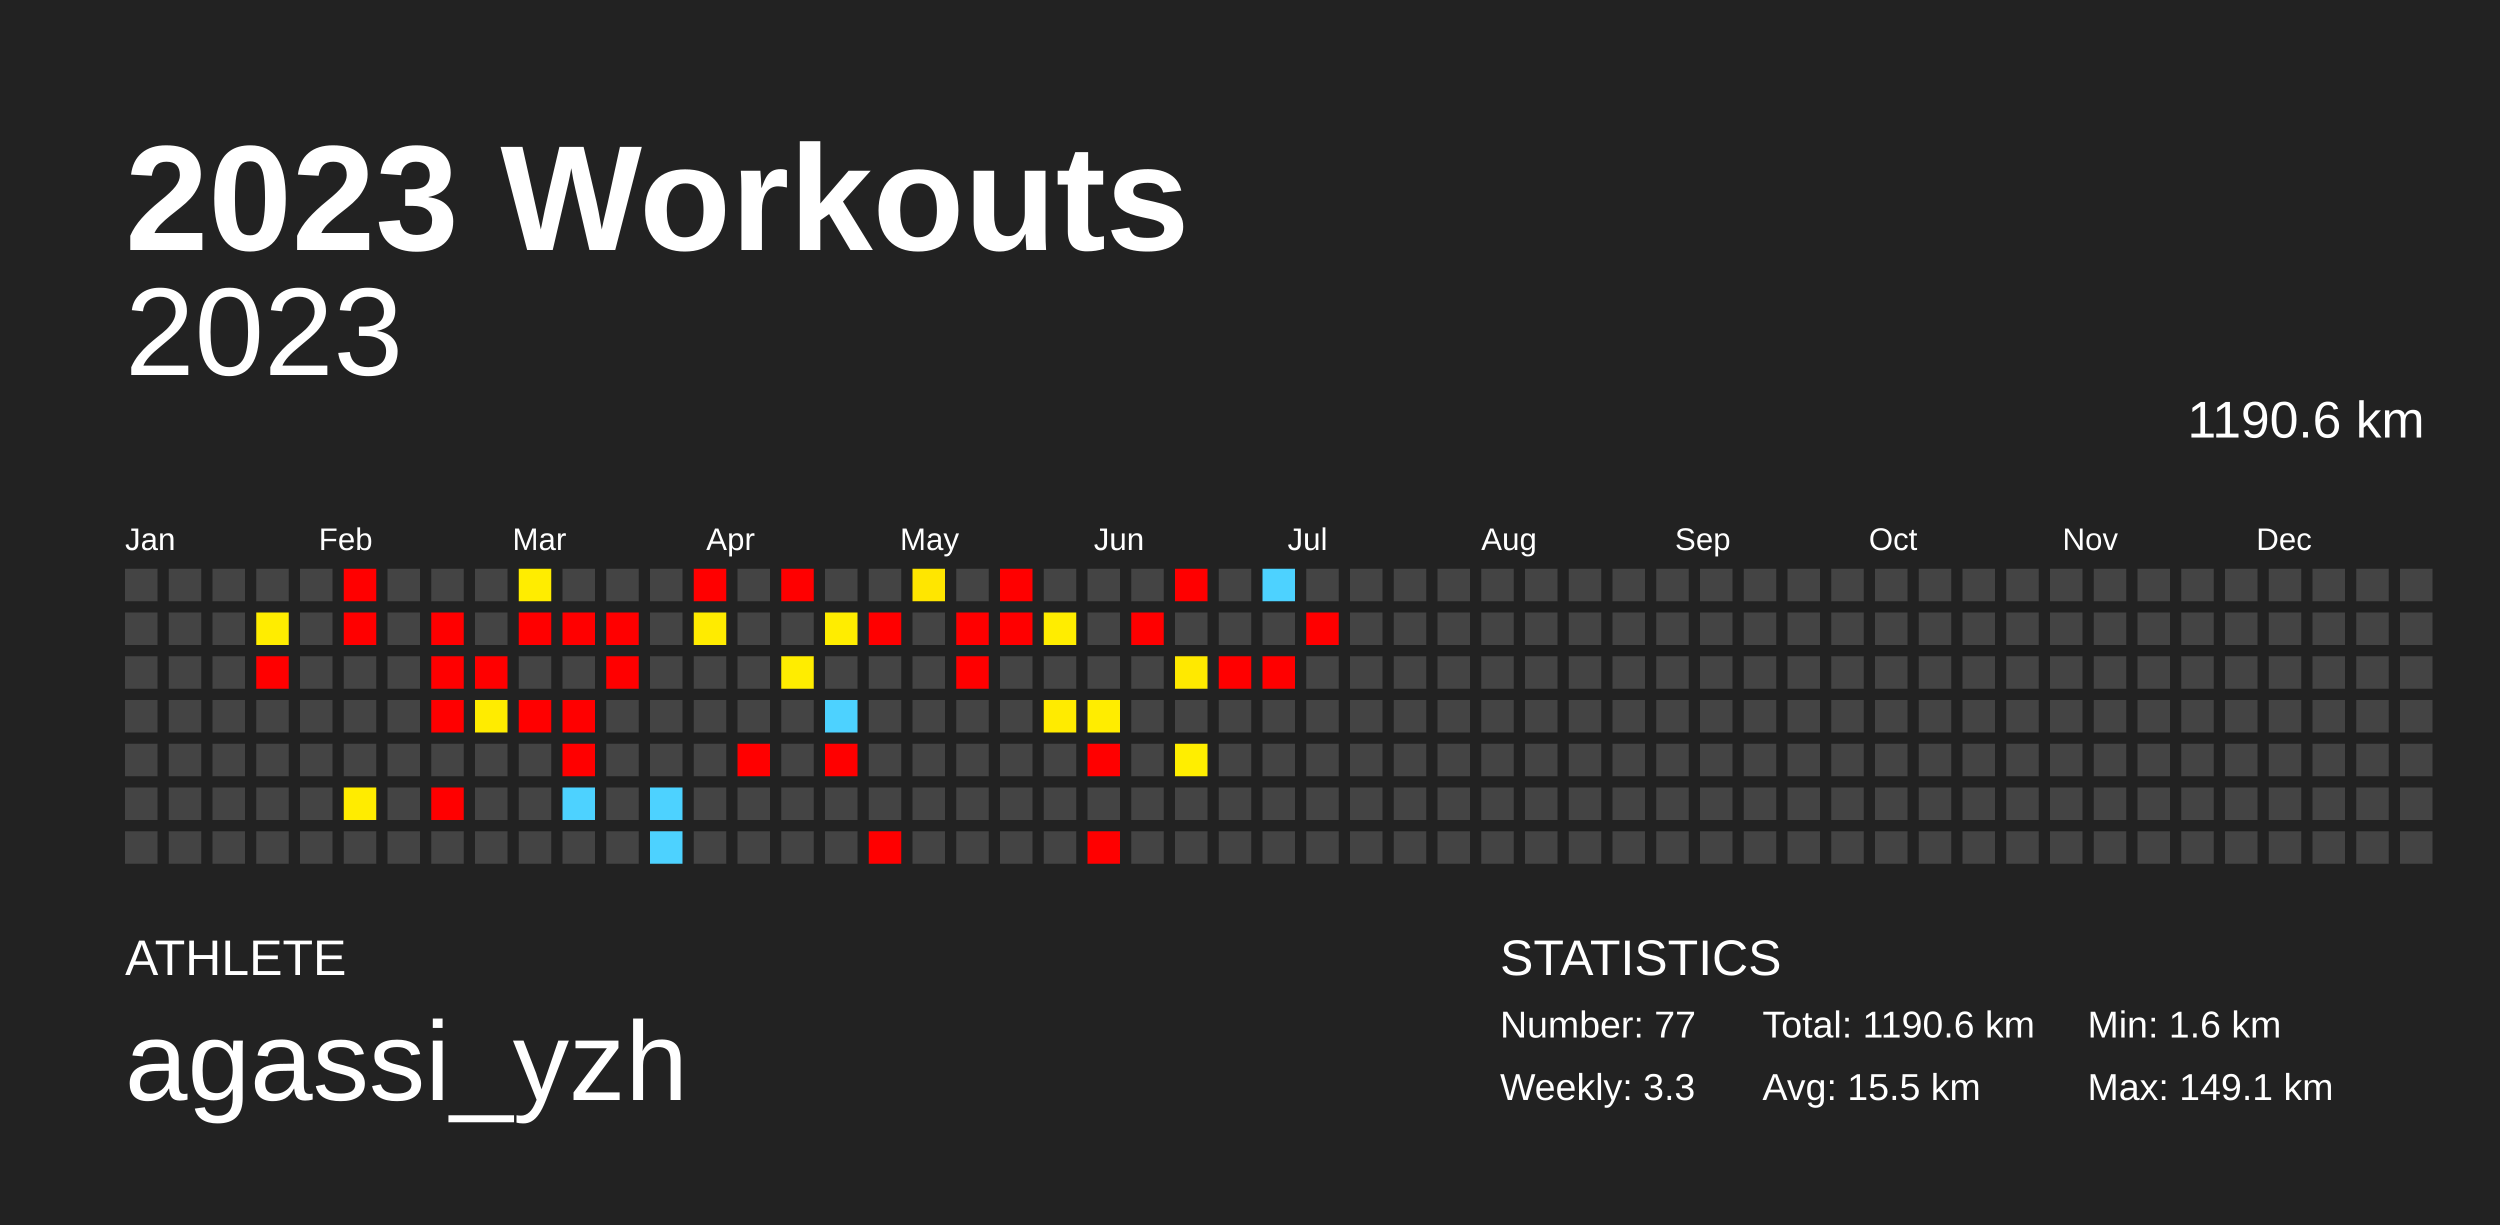
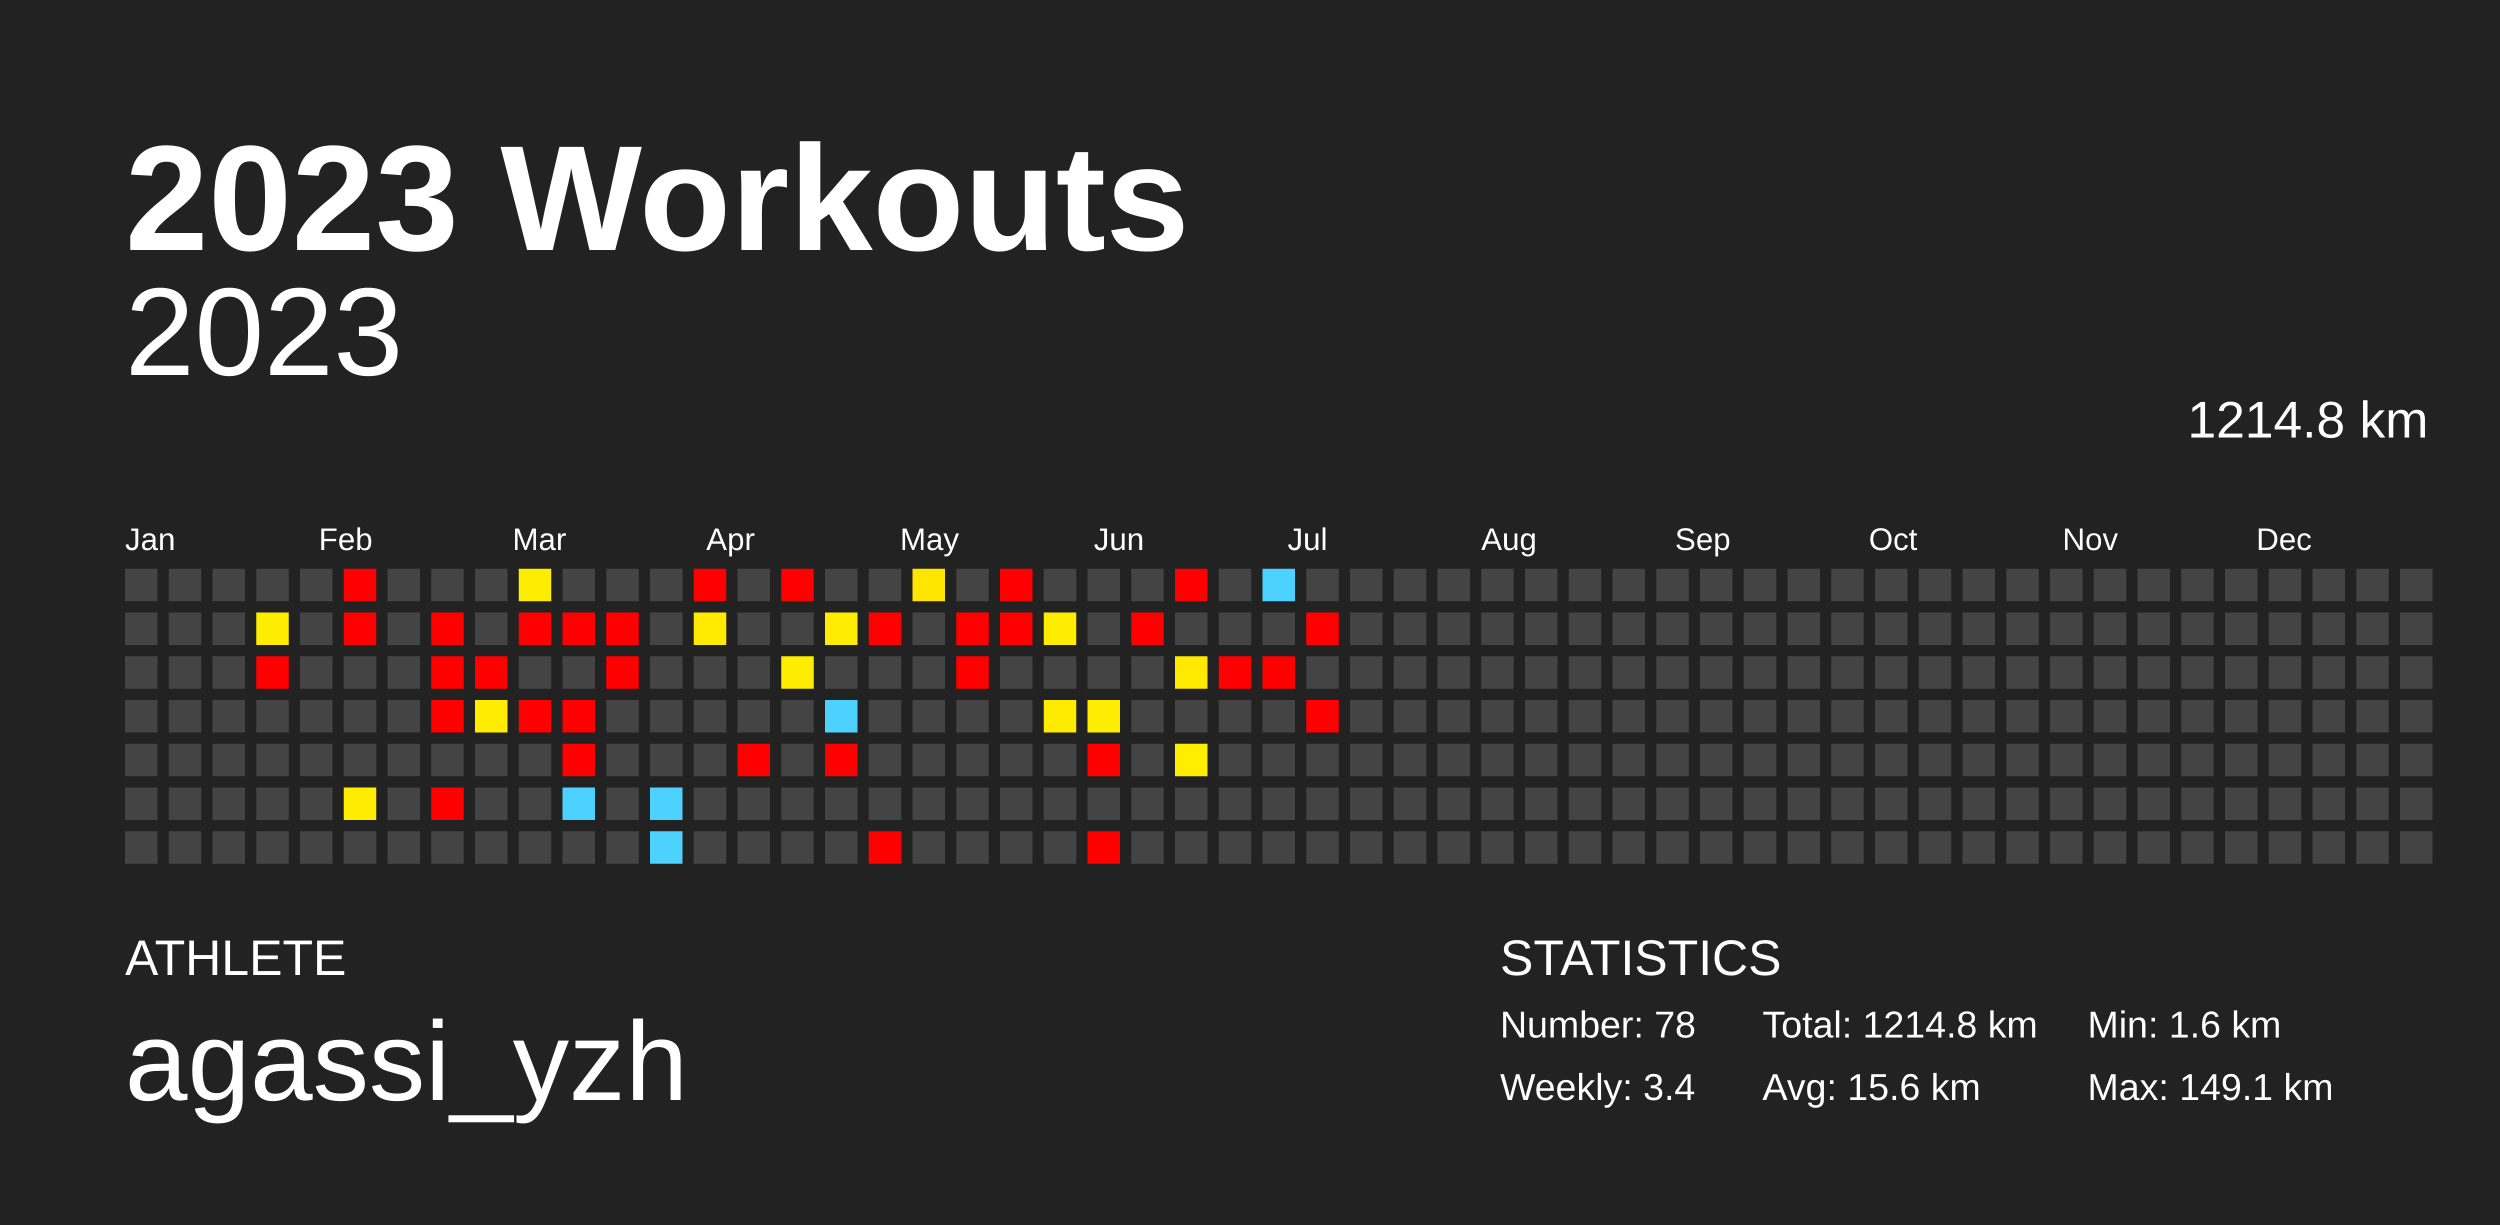
<svg xmlns="http://www.w3.org/2000/svg" baseProfile="full" height="98mm" version="1.1" viewBox="0,0,200,98" width="200mm">
  <defs />
  <rect fill="#222222" height="98" width="200" x="0" y="0" />
  <text fill="#FFFFFF" style="font-size:12px; font-family:Arial; font-weight:bold;" x="10" y="20">2023 Workouts</text>
  <text fill="#FFFFFF" style="font-size:4px; font-family:Arial" x="10" y="78">ATHLETE</text>
  <text fill="#FFFFFF" style="font-size:9px; font-family:Arial" x="10" y="88">agassi_yzh</text>
  <text fill="#FFFFFF" style="font-size:4px; font-family:Arial" x="120" y="78">STATISTICS</text>
-   <text fill="#FFFFFF" style="font-size:3px; font-family:Arial" x="120" y="83">Number: 77</text>
-   <text fill="#FFFFFF" style="font-size:3px; font-family:Arial" x="120" y="88">Weekly: 3.3</text>
-   <text fill="#FFFFFF" style="font-size:3px; font-family:Arial" x="141" y="83">Total: 1190.6 km</text>
-   <text fill="#FFFFFF" style="font-size:3px; font-family:Arial" x="141" y="88">Avg: 15.5 km</text>
+   <text fill="#FFFFFF" style="font-size:3px; font-family:Arial" x="120" y="83">Number: 78</text>
+   <text fill="#FFFFFF" style="font-size:3px; font-family:Arial" x="120" y="88">Weekly: 3.4</text>
+   <text fill="#FFFFFF" style="font-size:3px; font-family:Arial" x="141" y="83">Total: 1214.8 km</text>
+   <text fill="#FFFFFF" style="font-size:3px; font-family:Arial" x="141" y="88">Avg: 15.6 km</text>
  <text fill="#FFFFFF" style="font-size:3px; font-family:Arial" x="167" y="83">Min: 1.6 km</text>
  <text fill="#FFFFFF" style="font-size:3px; font-family:Arial" x="167" y="88">Max: 149.1 km</text>
  <text alignment-baseline="hanging" fill="#FFFFFF" style="font-size:10.0px; font-family:Arial;" x="10" y="30">2023</text>
-   <text alignment-baseline="hanging" fill="#FFFFFF" style="font-size:4.125px; font-family:Arial;" x="175" y="35">1190.6 km</text>
+   <text alignment-baseline="hanging" fill="#FFFFFF" style="font-size:4.125px; font-family:Arial;" x="175" y="35">1214.8 km</text>
  <text fill="#FFFFFF" style="font-size:2.5px; font-family:Arial" x="10.0" y="44">Jan</text>
  <text fill="#FFFFFF" style="font-size:2.5px; font-family:Arial" x="25.5" y="44">Feb</text>
  <text fill="#FFFFFF" style="font-size:2.5px; font-family:Arial" x="41.0" y="44">Mar</text>
  <text fill="#FFFFFF" style="font-size:2.5px; font-family:Arial" x="56.5" y="44">Apr</text>
  <text fill="#FFFFFF" style="font-size:2.5px; font-family:Arial" x="72.0" y="44">May</text>
  <text fill="#FFFFFF" style="font-size:2.5px; font-family:Arial" x="87.5" y="44">Jun</text>
  <text fill="#FFFFFF" style="font-size:2.5px; font-family:Arial" x="103.0" y="44">Jul</text>
  <text fill="#FFFFFF" style="font-size:2.5px; font-family:Arial" x="118.5" y="44">Aug</text>
  <text fill="#FFFFFF" style="font-size:2.5px; font-family:Arial" x="134.0" y="44">Sep</text>
  <text fill="#FFFFFF" style="font-size:2.5px; font-family:Arial" x="149.5" y="44">Oct</text>
  <text fill="#FFFFFF" style="font-size:2.5px; font-family:Arial" x="165.0" y="44">Nov</text>
  <text fill="#FFFFFF" style="font-size:2.5px; font-family:Arial" x="180.5" y="44">Dec</text>
  <rect fill="#444444" height="2.6" width="2.6" x="10.0" y="45.5" />
  <rect fill="#444444" height="2.6" width="2.6" x="10.0" y="49.0" />
  <rect fill="#444444" height="2.6" width="2.6" x="10.0" y="52.5" />
  <rect fill="#444444" height="2.6" width="2.6" x="10.0" y="56.0" />
  <rect fill="#444444" height="2.6" width="2.6" x="10.0" y="59.5" />
  <rect fill="#444444" height="2.6" width="2.6" x="10.0" y="63.0" />
  <rect fill="#444444" height="2.6" width="2.6" x="10.0" y="66.5" />
  <rect fill="#444444" height="2.6" width="2.6" x="13.5" y="45.5" />
  <rect fill="#444444" height="2.6" width="2.6" x="13.5" y="49.0" />
  <rect fill="#444444" height="2.6" width="2.6" x="13.5" y="52.5" />
  <rect fill="#444444" height="2.6" width="2.6" x="13.5" y="56.0" />
  <rect fill="#444444" height="2.6" width="2.6" x="13.5" y="59.5" />
  <rect fill="#444444" height="2.6" width="2.6" x="13.5" y="63.0" />
  <rect fill="#444444" height="2.6" width="2.6" x="13.5" y="66.5" />
  <rect fill="#444444" height="2.6" width="2.6" x="17.0" y="45.5" />
  <rect fill="#444444" height="2.6" width="2.6" x="17.0" y="49.0" />
  <rect fill="#444444" height="2.6" width="2.6" x="17.0" y="52.5" />
  <rect fill="#444444" height="2.6" width="2.6" x="17.0" y="56.0" />
  <rect fill="#444444" height="2.6" width="2.6" x="17.0" y="59.5" />
  <rect fill="#444444" height="2.6" width="2.6" x="17.0" y="63.0" />
  <rect fill="#444444" height="2.6" width="2.6" x="17.0" y="66.5" />
  <rect fill="#444444" height="2.6" width="2.6" x="20.5" y="45.5" />
  <rect fill="#ffed00" height="2.6" width="2.6" x="20.5" y="49.0" />
  <rect fill="red" height="2.6" width="2.6" x="20.5" y="52.5" />
  <rect fill="#444444" height="2.6" width="2.6" x="20.5" y="56.0" />
  <rect fill="#444444" height="2.6" width="2.6" x="20.5" y="59.5" />
  <rect fill="#444444" height="2.6" width="2.6" x="20.5" y="63.0" />
  <rect fill="#444444" height="2.6" width="2.6" x="20.5" y="66.5" />
  <rect fill="#444444" height="2.6" width="2.6" x="24.0" y="45.5" />
  <rect fill="#444444" height="2.6" width="2.6" x="24.0" y="49.0" />
  <rect fill="#444444" height="2.6" width="2.6" x="24.0" y="52.5" />
  <rect fill="#444444" height="2.6" width="2.6" x="24.0" y="56.0" />
  <rect fill="#444444" height="2.6" width="2.6" x="24.0" y="59.5" />
  <rect fill="#444444" height="2.6" width="2.6" x="24.0" y="63.0" />
  <rect fill="#444444" height="2.6" width="2.6" x="24.0" y="66.5" />
  <rect fill="red" height="2.6" width="2.6" x="27.5" y="45.5" />
  <rect fill="red" height="2.6" width="2.6" x="27.5" y="49.0" />
  <rect fill="#444444" height="2.6" width="2.6" x="27.5" y="52.5" />
  <rect fill="#444444" height="2.6" width="2.6" x="27.5" y="56.0" />
  <rect fill="#444444" height="2.6" width="2.6" x="27.5" y="59.5" />
  <rect fill="#ffec00" height="2.6" width="2.6" x="27.5" y="63.0" />
  <rect fill="#444444" height="2.6" width="2.6" x="27.5" y="66.5" />
  <rect fill="#444444" height="2.6" width="2.6" x="31.0" y="45.5" />
  <rect fill="#444444" height="2.6" width="2.6" x="31.0" y="49.0" />
  <rect fill="#444444" height="2.6" width="2.6" x="31.0" y="52.5" />
  <rect fill="#444444" height="2.6" width="2.6" x="31.0" y="56.0" />
  <rect fill="#444444" height="2.6" width="2.6" x="31.0" y="59.5" />
  <rect fill="#444444" height="2.6" width="2.6" x="31.0" y="63.0" />
  <rect fill="#444444" height="2.6" width="2.6" x="31.0" y="66.5" />
  <rect fill="#444444" height="2.6" width="2.6" x="34.5" y="45.5" />
  <rect fill="red" height="2.6" width="2.6" x="34.5" y="49.0" />
  <rect fill="red" height="2.6" width="2.6" x="34.5" y="52.5" />
  <rect fill="red" height="2.6" width="2.6" x="34.5" y="56.0" />
  <rect fill="#444444" height="2.6" width="2.6" x="34.5" y="59.5" />
  <rect fill="red" height="2.6" width="2.6" x="34.5" y="63.0" />
  <rect fill="#444444" height="2.6" width="2.6" x="34.5" y="66.5" />
  <rect fill="#444444" height="2.6" width="2.6" x="38.0" y="45.5" />
  <rect fill="#444444" height="2.6" width="2.6" x="38.0" y="49.0" />
  <rect fill="red" height="2.6" width="2.6" x="38.0" y="52.5" />
  <rect fill="#ffec00" height="2.6" width="2.6" x="38.0" y="56.0" />
  <rect fill="#444444" height="2.6" width="2.6" x="38.0" y="59.5" />
  <rect fill="#444444" height="2.6" width="2.6" x="38.0" y="63.0" />
  <rect fill="#444444" height="2.6" width="2.6" x="38.0" y="66.5" />
  <rect fill="#ffed00" height="2.6" width="2.6" x="41.5" y="45.5" />
  <rect fill="red" height="2.6" width="2.6" x="41.5" y="49.0" />
  <rect fill="#444444" height="2.6" width="2.6" x="41.5" y="52.5" />
  <rect fill="red" height="2.6" width="2.6" x="41.5" y="56.0" />
  <rect fill="#444444" height="2.6" width="2.6" x="41.5" y="59.5" />
  <rect fill="#444444" height="2.6" width="2.6" x="41.5" y="63.0" />
  <rect fill="#444444" height="2.6" width="2.6" x="41.5" y="66.5" />
  <rect fill="#444444" height="2.6" width="2.6" x="45.0" y="45.5" />
  <rect fill="red" height="2.6" width="2.6" x="45.0" y="49.0" />
  <rect fill="#444444" height="2.6" width="2.6" x="45.0" y="52.5" />
  <rect fill="red" height="2.6" width="2.6" x="45.0" y="56.0" />
  <rect fill="red" height="2.6" width="2.6" x="45.0" y="59.5" />
  <rect fill="#4dd2ff" height="2.6" width="2.6" x="45.0" y="63.0" />
  <rect fill="#444444" height="2.6" width="2.6" x="45.0" y="66.5" />
  <rect fill="#444444" height="2.6" width="2.6" x="48.5" y="45.5" />
  <rect fill="red" height="2.6" width="2.6" x="48.5" y="49.0" />
  <rect fill="red" height="2.6" width="2.6" x="48.5" y="52.5" />
  <rect fill="#444444" height="2.6" width="2.6" x="48.5" y="56.0" />
  <rect fill="#444444" height="2.6" width="2.6" x="48.5" y="59.5" />
  <rect fill="#444444" height="2.6" width="2.6" x="48.5" y="63.0" />
  <rect fill="#444444" height="2.6" width="2.6" x="48.5" y="66.5" />
  <rect fill="#444444" height="2.6" width="2.6" x="52.0" y="45.5" />
  <rect fill="#444444" height="2.6" width="2.6" x="52.0" y="49.0" />
  <rect fill="#444444" height="2.6" width="2.6" x="52.0" y="52.5" />
  <rect fill="#444444" height="2.6" width="2.6" x="52.0" y="56.0" />
  <rect fill="#444444" height="2.6" width="2.6" x="52.0" y="59.5" />
  <rect fill="#4dd2ff" height="2.6" width="2.6" x="52.0" y="63.0" />
  <rect fill="#4dd2ff" height="2.6" width="2.6" x="52.0" y="66.5" />
  <rect fill="red" height="2.6" width="2.6" x="55.5" y="45.5" />
  <rect fill="#ffeb00" height="2.6" width="2.6" x="55.5" y="49.0" />
  <rect fill="#444444" height="2.6" width="2.6" x="55.5" y="52.5" />
  <rect fill="#444444" height="2.6" width="2.6" x="55.5" y="56.0" />
  <rect fill="#444444" height="2.6" width="2.6" x="55.5" y="59.5" />
  <rect fill="#444444" height="2.6" width="2.6" x="55.5" y="63.0" />
  <rect fill="#444444" height="2.6" width="2.6" x="55.5" y="66.5" />
  <rect fill="#444444" height="2.6" width="2.6" x="59.0" y="45.5" />
  <rect fill="#444444" height="2.6" width="2.6" x="59.0" y="49.0" />
  <rect fill="#444444" height="2.6" width="2.6" x="59.0" y="52.5" />
  <rect fill="#444444" height="2.6" width="2.6" x="59.0" y="56.0" />
  <rect fill="red" height="2.6" width="2.6" x="59.0" y="59.5" />
  <rect fill="#444444" height="2.6" width="2.6" x="59.0" y="63.0" />
  <rect fill="#444444" height="2.6" width="2.6" x="59.0" y="66.5" />
  <rect fill="red" height="2.6" width="2.6" x="62.5" y="45.5" />
  <rect fill="#444444" height="2.6" width="2.6" x="62.5" y="49.0" />
  <rect fill="#ffed00" height="2.6" width="2.6" x="62.5" y="52.5" />
  <rect fill="#444444" height="2.6" width="2.6" x="62.5" y="56.0" />
  <rect fill="#444444" height="2.6" width="2.6" x="62.5" y="59.5" />
  <rect fill="#444444" height="2.6" width="2.6" x="62.5" y="63.0" />
  <rect fill="#444444" height="2.6" width="2.6" x="62.5" y="66.5" />
  <rect fill="#444444" height="2.6" width="2.6" x="66.0" y="45.5" />
  <rect fill="#ffed00" height="2.6" width="2.6" x="66.0" y="49.0" />
  <rect fill="#444444" height="2.6" width="2.6" x="66.0" y="52.5" />
  <rect fill="#4dd2ff" height="2.6" width="2.6" x="66.0" y="56.0" />
  <rect fill="red" height="2.6" width="2.6" x="66.0" y="59.5" />
  <rect fill="#444444" height="2.6" width="2.6" x="66.0" y="63.0" />
  <rect fill="#444444" height="2.6" width="2.6" x="66.0" y="66.5" />
  <rect fill="#444444" height="2.6" width="2.6" x="69.5" y="45.5" />
  <rect fill="red" height="2.6" width="2.6" x="69.5" y="49.0" />
  <rect fill="#444444" height="2.6" width="2.6" x="69.5" y="52.5" />
  <rect fill="#444444" height="2.6" width="2.6" x="69.5" y="56.0" />
  <rect fill="#444444" height="2.6" width="2.6" x="69.5" y="59.5" />
  <rect fill="#444444" height="2.6" width="2.6" x="69.5" y="63.0" />
  <rect fill="red" height="2.6" width="2.6" x="69.5" y="66.5" />
  <rect fill="#ffe600" height="2.6" width="2.6" x="73.0" y="45.5" />
  <rect fill="#444444" height="2.6" width="2.6" x="73.0" y="49.0" />
  <rect fill="#444444" height="2.6" width="2.6" x="73.0" y="52.5" />
  <rect fill="#444444" height="2.6" width="2.6" x="73.0" y="56.0" />
  <rect fill="#444444" height="2.6" width="2.6" x="73.0" y="59.5" />
  <rect fill="#444444" height="2.6" width="2.6" x="73.0" y="63.0" />
  <rect fill="#444444" height="2.6" width="2.6" x="73.0" y="66.5" />
  <rect fill="#444444" height="2.6" width="2.6" x="76.5" y="45.5" />
  <rect fill="red" height="2.6" width="2.6" x="76.5" y="49.0" />
  <rect fill="red" height="2.6" width="2.6" x="76.5" y="52.5" />
  <rect fill="#444444" height="2.6" width="2.6" x="76.5" y="56.0" />
  <rect fill="#444444" height="2.6" width="2.6" x="76.5" y="59.5" />
  <rect fill="#444444" height="2.6" width="2.6" x="76.5" y="63.0" />
  <rect fill="#444444" height="2.6" width="2.6" x="76.5" y="66.5" />
  <rect fill="red" height="2.6" width="2.6" x="80.0" y="45.5" />
  <rect fill="red" height="2.6" width="2.6" x="80.0" y="49.0" />
  <rect fill="#444444" height="2.6" width="2.6" x="80.0" y="52.5" />
  <rect fill="#444444" height="2.6" width="2.6" x="80.0" y="56.0" />
  <rect fill="#444444" height="2.6" width="2.6" x="80.0" y="59.5" />
  <rect fill="#444444" height="2.6" width="2.6" x="80.0" y="63.0" />
  <rect fill="#444444" height="2.6" width="2.6" x="80.0" y="66.5" />
  <rect fill="#444444" height="2.6" width="2.6" x="83.5" y="45.5" />
  <rect fill="#ffed00" height="2.6" width="2.6" x="83.5" y="49.0" />
  <rect fill="#444444" height="2.6" width="2.6" x="83.5" y="52.5" />
  <rect fill="#ffeb00" height="2.6" width="2.6" x="83.5" y="56.0" />
  <rect fill="#444444" height="2.6" width="2.6" x="83.5" y="59.5" />
  <rect fill="#444444" height="2.6" width="2.6" x="83.5" y="63.0" />
  <rect fill="#444444" height="2.6" width="2.6" x="83.5" y="66.5" />
  <rect fill="#444444" height="2.6" width="2.6" x="87.0" y="45.5" />
  <rect fill="#444444" height="2.6" width="2.6" x="87.0" y="49.0" />
  <rect fill="#444444" height="2.6" width="2.6" x="87.0" y="52.5" />
  <rect fill="#ffed00" height="2.6" width="2.6" x="87.0" y="56.0" />
  <rect fill="red" height="2.6" width="2.6" x="87.0" y="59.5" />
  <rect fill="#444444" height="2.6" width="2.6" x="87.0" y="63.0" />
  <rect fill="red" height="2.6" width="2.6" x="87.0" y="66.5" />
  <rect fill="#444444" height="2.6" width="2.6" x="90.5" y="45.5" />
  <rect fill="red" height="2.6" width="2.6" x="90.5" y="49.0" />
  <rect fill="#444444" height="2.6" width="2.6" x="90.5" y="52.5" />
  <rect fill="#444444" height="2.6" width="2.6" x="90.5" y="56.0" />
  <rect fill="#444444" height="2.6" width="2.6" x="90.5" y="59.5" />
  <rect fill="#444444" height="2.6" width="2.6" x="90.5" y="63.0" />
  <rect fill="#444444" height="2.6" width="2.6" x="90.5" y="66.5" />
  <rect fill="red" height="2.6" width="2.6" x="94.0" y="45.5" />
  <rect fill="#444444" height="2.6" width="2.6" x="94.0" y="49.0" />
  <rect fill="#ffe900" height="2.6" width="2.6" x="94.0" y="52.5" />
  <rect fill="#444444" height="2.6" width="2.6" x="94.0" y="56.0" />
  <rect fill="#ffee00" height="2.6" width="2.6" x="94.0" y="59.5" />
  <rect fill="#444444" height="2.6" width="2.6" x="94.0" y="63.0" />
  <rect fill="#444444" height="2.6" width="2.6" x="94.0" y="66.5" />
  <rect fill="#444444" height="2.6" width="2.6" x="97.5" y="45.5" />
  <rect fill="#444444" height="2.6" width="2.6" x="97.5" y="49.0" />
  <rect fill="red" height="2.6" width="2.6" x="97.5" y="52.5" />
  <rect fill="#444444" height="2.6" width="2.6" x="97.5" y="56.0" />
  <rect fill="#444444" height="2.6" width="2.6" x="97.5" y="59.5" />
  <rect fill="#444444" height="2.6" width="2.6" x="97.5" y="63.0" />
  <rect fill="#444444" height="2.6" width="2.6" x="97.5" y="66.5" />
  <rect fill="#4dd2ff" height="2.6" width="2.6" x="101.0" y="45.5" />
  <rect fill="#444444" height="2.6" width="2.6" x="101.0" y="49.0" />
  <rect fill="red" height="2.6" width="2.6" x="101.0" y="52.5" />
  <rect fill="#444444" height="2.6" width="2.6" x="101.0" y="56.0" />
  <rect fill="#444444" height="2.6" width="2.6" x="101.0" y="59.5" />
  <rect fill="#444444" height="2.6" width="2.6" x="101.0" y="63.0" />
  <rect fill="#444444" height="2.6" width="2.6" x="101.0" y="66.5" />
  <rect fill="#444444" height="2.6" width="2.6" x="104.5" y="45.5" />
  <rect fill="red" height="2.6" width="2.6" x="104.5" y="49.0" />
  <rect fill="#444444" height="2.6" width="2.6" x="104.5" y="52.5" />
-   <rect fill="#444444" height="2.6" width="2.6" x="104.5" y="56.0" />
+   <rect fill="red" height="2.6" width="2.6" x="104.5" y="56.0" />
  <rect fill="#444444" height="2.6" width="2.6" x="104.5" y="59.5" />
  <rect fill="#444444" height="2.6" width="2.6" x="104.5" y="63.0" />
  <rect fill="#444444" height="2.6" width="2.6" x="104.5" y="66.5" />
  <rect fill="#444444" height="2.6" width="2.6" x="108.0" y="45.5" />
  <rect fill="#444444" height="2.6" width="2.6" x="108.0" y="49.0" />
  <rect fill="#444444" height="2.6" width="2.6" x="108.0" y="52.5" />
  <rect fill="#444444" height="2.6" width="2.6" x="108.0" y="56.0" />
  <rect fill="#444444" height="2.6" width="2.6" x="108.0" y="59.5" />
  <rect fill="#444444" height="2.6" width="2.6" x="108.0" y="63.0" />
  <rect fill="#444444" height="2.6" width="2.6" x="108.0" y="66.5" />
  <rect fill="#444444" height="2.6" width="2.6" x="111.5" y="45.5" />
  <rect fill="#444444" height="2.6" width="2.6" x="111.5" y="49.0" />
  <rect fill="#444444" height="2.6" width="2.6" x="111.5" y="52.5" />
  <rect fill="#444444" height="2.6" width="2.6" x="111.5" y="56.0" />
  <rect fill="#444444" height="2.6" width="2.6" x="111.5" y="59.5" />
  <rect fill="#444444" height="2.6" width="2.6" x="111.5" y="63.0" />
  <rect fill="#444444" height="2.6" width="2.6" x="111.5" y="66.5" />
  <rect fill="#444444" height="2.6" width="2.6" x="115.0" y="45.5" />
  <rect fill="#444444" height="2.6" width="2.6" x="115.0" y="49.0" />
  <rect fill="#444444" height="2.6" width="2.6" x="115.0" y="52.5" />
  <rect fill="#444444" height="2.6" width="2.6" x="115.0" y="56.0" />
  <rect fill="#444444" height="2.6" width="2.6" x="115.0" y="59.5" />
  <rect fill="#444444" height="2.6" width="2.6" x="115.0" y="63.0" />
  <rect fill="#444444" height="2.6" width="2.6" x="115.0" y="66.5" />
  <rect fill="#444444" height="2.6" width="2.6" x="118.5" y="45.5" />
  <rect fill="#444444" height="2.6" width="2.6" x="118.5" y="49.0" />
  <rect fill="#444444" height="2.6" width="2.6" x="118.5" y="52.5" />
  <rect fill="#444444" height="2.6" width="2.6" x="118.5" y="56.0" />
  <rect fill="#444444" height="2.6" width="2.6" x="118.5" y="59.5" />
  <rect fill="#444444" height="2.6" width="2.6" x="118.5" y="63.0" />
  <rect fill="#444444" height="2.6" width="2.6" x="118.5" y="66.5" />
  <rect fill="#444444" height="2.6" width="2.6" x="122.0" y="45.5" />
  <rect fill="#444444" height="2.6" width="2.6" x="122.0" y="49.0" />
  <rect fill="#444444" height="2.6" width="2.6" x="122.0" y="52.5" />
  <rect fill="#444444" height="2.6" width="2.6" x="122.0" y="56.0" />
  <rect fill="#444444" height="2.6" width="2.6" x="122.0" y="59.5" />
  <rect fill="#444444" height="2.6" width="2.6" x="122.0" y="63.0" />
  <rect fill="#444444" height="2.6" width="2.6" x="122.0" y="66.5" />
  <rect fill="#444444" height="2.6" width="2.6" x="125.5" y="45.5" />
  <rect fill="#444444" height="2.6" width="2.6" x="125.5" y="49.0" />
  <rect fill="#444444" height="2.6" width="2.6" x="125.5" y="52.5" />
  <rect fill="#444444" height="2.6" width="2.6" x="125.5" y="56.0" />
  <rect fill="#444444" height="2.6" width="2.6" x="125.5" y="59.5" />
  <rect fill="#444444" height="2.6" width="2.6" x="125.5" y="63.0" />
  <rect fill="#444444" height="2.6" width="2.6" x="125.5" y="66.5" />
  <rect fill="#444444" height="2.6" width="2.6" x="129.0" y="45.5" />
  <rect fill="#444444" height="2.6" width="2.6" x="129.0" y="49.0" />
  <rect fill="#444444" height="2.6" width="2.6" x="129.0" y="52.5" />
  <rect fill="#444444" height="2.6" width="2.6" x="129.0" y="56.0" />
  <rect fill="#444444" height="2.6" width="2.6" x="129.0" y="59.5" />
  <rect fill="#444444" height="2.6" width="2.6" x="129.0" y="63.0" />
  <rect fill="#444444" height="2.6" width="2.6" x="129.0" y="66.5" />
  <rect fill="#444444" height="2.6" width="2.6" x="132.5" y="45.5" />
  <rect fill="#444444" height="2.6" width="2.6" x="132.5" y="49.0" />
  <rect fill="#444444" height="2.6" width="2.6" x="132.5" y="52.5" />
  <rect fill="#444444" height="2.6" width="2.6" x="132.5" y="56.0" />
  <rect fill="#444444" height="2.6" width="2.6" x="132.5" y="59.5" />
  <rect fill="#444444" height="2.6" width="2.6" x="132.5" y="63.0" />
  <rect fill="#444444" height="2.6" width="2.6" x="132.5" y="66.5" />
  <rect fill="#444444" height="2.6" width="2.6" x="136.0" y="45.5" />
  <rect fill="#444444" height="2.6" width="2.6" x="136.0" y="49.0" />
  <rect fill="#444444" height="2.6" width="2.6" x="136.0" y="52.5" />
  <rect fill="#444444" height="2.6" width="2.6" x="136.0" y="56.0" />
  <rect fill="#444444" height="2.6" width="2.6" x="136.0" y="59.5" />
  <rect fill="#444444" height="2.6" width="2.6" x="136.0" y="63.0" />
  <rect fill="#444444" height="2.6" width="2.6" x="136.0" y="66.5" />
  <rect fill="#444444" height="2.6" width="2.6" x="139.5" y="45.5" />
  <rect fill="#444444" height="2.6" width="2.6" x="139.5" y="49.0" />
  <rect fill="#444444" height="2.6" width="2.6" x="139.5" y="52.5" />
  <rect fill="#444444" height="2.6" width="2.6" x="139.5" y="56.0" />
  <rect fill="#444444" height="2.6" width="2.6" x="139.5" y="59.5" />
  <rect fill="#444444" height="2.6" width="2.6" x="139.5" y="63.0" />
  <rect fill="#444444" height="2.6" width="2.6" x="139.5" y="66.5" />
  <rect fill="#444444" height="2.6" width="2.6" x="143.0" y="45.5" />
  <rect fill="#444444" height="2.6" width="2.6" x="143.0" y="49.0" />
  <rect fill="#444444" height="2.6" width="2.6" x="143.0" y="52.5" />
  <rect fill="#444444" height="2.6" width="2.6" x="143.0" y="56.0" />
  <rect fill="#444444" height="2.6" width="2.6" x="143.0" y="59.5" />
  <rect fill="#444444" height="2.6" width="2.6" x="143.0" y="63.0" />
  <rect fill="#444444" height="2.6" width="2.6" x="143.0" y="66.5" />
  <rect fill="#444444" height="2.6" width="2.6" x="146.5" y="45.5" />
  <rect fill="#444444" height="2.6" width="2.6" x="146.5" y="49.0" />
  <rect fill="#444444" height="2.6" width="2.6" x="146.5" y="52.5" />
  <rect fill="#444444" height="2.6" width="2.6" x="146.5" y="56.0" />
  <rect fill="#444444" height="2.6" width="2.6" x="146.5" y="59.5" />
  <rect fill="#444444" height="2.6" width="2.6" x="146.5" y="63.0" />
  <rect fill="#444444" height="2.6" width="2.6" x="146.5" y="66.5" />
  <rect fill="#444444" height="2.6" width="2.6" x="150.0" y="45.5" />
  <rect fill="#444444" height="2.6" width="2.6" x="150.0" y="49.0" />
  <rect fill="#444444" height="2.6" width="2.6" x="150.0" y="52.5" />
  <rect fill="#444444" height="2.6" width="2.6" x="150.0" y="56.0" />
  <rect fill="#444444" height="2.6" width="2.6" x="150.0" y="59.5" />
  <rect fill="#444444" height="2.6" width="2.6" x="150.0" y="63.0" />
  <rect fill="#444444" height="2.6" width="2.6" x="150.0" y="66.5" />
  <rect fill="#444444" height="2.6" width="2.6" x="153.5" y="45.5" />
  <rect fill="#444444" height="2.6" width="2.6" x="153.5" y="49.0" />
  <rect fill="#444444" height="2.6" width="2.6" x="153.5" y="52.5" />
  <rect fill="#444444" height="2.6" width="2.6" x="153.5" y="56.0" />
  <rect fill="#444444" height="2.6" width="2.6" x="153.5" y="59.5" />
  <rect fill="#444444" height="2.6" width="2.6" x="153.5" y="63.0" />
  <rect fill="#444444" height="2.6" width="2.6" x="153.5" y="66.5" />
  <rect fill="#444444" height="2.6" width="2.6" x="157.0" y="45.5" />
  <rect fill="#444444" height="2.6" width="2.6" x="157.0" y="49.0" />
  <rect fill="#444444" height="2.6" width="2.6" x="157.0" y="52.5" />
  <rect fill="#444444" height="2.6" width="2.6" x="157.0" y="56.0" />
  <rect fill="#444444" height="2.6" width="2.6" x="157.0" y="59.5" />
  <rect fill="#444444" height="2.6" width="2.6" x="157.0" y="63.0" />
  <rect fill="#444444" height="2.6" width="2.6" x="157.0" y="66.5" />
  <rect fill="#444444" height="2.6" width="2.6" x="160.5" y="45.5" />
  <rect fill="#444444" height="2.6" width="2.6" x="160.5" y="49.0" />
  <rect fill="#444444" height="2.6" width="2.6" x="160.5" y="52.5" />
  <rect fill="#444444" height="2.6" width="2.6" x="160.5" y="56.0" />
  <rect fill="#444444" height="2.6" width="2.6" x="160.5" y="59.5" />
  <rect fill="#444444" height="2.6" width="2.6" x="160.5" y="63.0" />
  <rect fill="#444444" height="2.6" width="2.6" x="160.5" y="66.5" />
  <rect fill="#444444" height="2.6" width="2.6" x="164.0" y="45.5" />
  <rect fill="#444444" height="2.6" width="2.6" x="164.0" y="49.0" />
  <rect fill="#444444" height="2.6" width="2.6" x="164.0" y="52.5" />
  <rect fill="#444444" height="2.6" width="2.6" x="164.0" y="56.0" />
  <rect fill="#444444" height="2.6" width="2.6" x="164.0" y="59.5" />
  <rect fill="#444444" height="2.6" width="2.6" x="164.0" y="63.0" />
  <rect fill="#444444" height="2.6" width="2.6" x="164.0" y="66.5" />
  <rect fill="#444444" height="2.6" width="2.6" x="167.5" y="45.5" />
  <rect fill="#444444" height="2.6" width="2.6" x="167.5" y="49.0" />
  <rect fill="#444444" height="2.6" width="2.6" x="167.5" y="52.5" />
  <rect fill="#444444" height="2.6" width="2.6" x="167.5" y="56.0" />
  <rect fill="#444444" height="2.6" width="2.6" x="167.5" y="59.5" />
  <rect fill="#444444" height="2.6" width="2.6" x="167.5" y="63.0" />
  <rect fill="#444444" height="2.6" width="2.6" x="167.5" y="66.5" />
  <rect fill="#444444" height="2.6" width="2.6" x="171.0" y="45.5" />
  <rect fill="#444444" height="2.6" width="2.6" x="171.0" y="49.0" />
  <rect fill="#444444" height="2.6" width="2.6" x="171.0" y="52.5" />
  <rect fill="#444444" height="2.6" width="2.6" x="171.0" y="56.0" />
  <rect fill="#444444" height="2.6" width="2.6" x="171.0" y="59.5" />
  <rect fill="#444444" height="2.6" width="2.6" x="171.0" y="63.0" />
  <rect fill="#444444" height="2.6" width="2.6" x="171.0" y="66.5" />
  <rect fill="#444444" height="2.6" width="2.6" x="174.5" y="45.5" />
  <rect fill="#444444" height="2.6" width="2.6" x="174.5" y="49.0" />
  <rect fill="#444444" height="2.6" width="2.6" x="174.5" y="52.5" />
  <rect fill="#444444" height="2.6" width="2.6" x="174.5" y="56.0" />
  <rect fill="#444444" height="2.6" width="2.6" x="174.5" y="59.5" />
  <rect fill="#444444" height="2.6" width="2.6" x="174.5" y="63.0" />
  <rect fill="#444444" height="2.6" width="2.6" x="174.5" y="66.5" />
  <rect fill="#444444" height="2.6" width="2.6" x="178.0" y="45.5" />
  <rect fill="#444444" height="2.6" width="2.6" x="178.0" y="49.0" />
  <rect fill="#444444" height="2.6" width="2.6" x="178.0" y="52.5" />
  <rect fill="#444444" height="2.6" width="2.6" x="178.0" y="56.0" />
  <rect fill="#444444" height="2.6" width="2.6" x="178.0" y="59.5" />
  <rect fill="#444444" height="2.6" width="2.6" x="178.0" y="63.0" />
  <rect fill="#444444" height="2.6" width="2.6" x="178.0" y="66.5" />
  <rect fill="#444444" height="2.6" width="2.6" x="181.5" y="45.5" />
  <rect fill="#444444" height="2.6" width="2.6" x="181.5" y="49.0" />
  <rect fill="#444444" height="2.6" width="2.6" x="181.5" y="52.5" />
  <rect fill="#444444" height="2.6" width="2.6" x="181.5" y="56.0" />
  <rect fill="#444444" height="2.6" width="2.6" x="181.5" y="59.5" />
  <rect fill="#444444" height="2.6" width="2.6" x="181.5" y="63.0" />
  <rect fill="#444444" height="2.6" width="2.6" x="181.5" y="66.5" />
  <rect fill="#444444" height="2.6" width="2.6" x="185.0" y="45.5" />
  <rect fill="#444444" height="2.6" width="2.6" x="185.0" y="49.0" />
  <rect fill="#444444" height="2.6" width="2.6" x="185.0" y="52.5" />
  <rect fill="#444444" height="2.6" width="2.6" x="185.0" y="56.0" />
  <rect fill="#444444" height="2.6" width="2.6" x="185.0" y="59.5" />
  <rect fill="#444444" height="2.6" width="2.6" x="185.0" y="63.0" />
  <rect fill="#444444" height="2.6" width="2.6" x="185.0" y="66.5" />
  <rect fill="#444444" height="2.6" width="2.6" x="188.5" y="45.5" />
  <rect fill="#444444" height="2.6" width="2.6" x="188.5" y="49.0" />
  <rect fill="#444444" height="2.6" width="2.6" x="188.5" y="52.5" />
  <rect fill="#444444" height="2.6" width="2.6" x="188.5" y="56.0" />
  <rect fill="#444444" height="2.6" width="2.6" x="188.5" y="59.5" />
  <rect fill="#444444" height="2.6" width="2.6" x="188.5" y="63.0" />
  <rect fill="#444444" height="2.6" width="2.6" x="188.5" y="66.5" />
  <rect fill="#444444" height="2.6" width="2.6" x="192.0" y="45.5" />
  <rect fill="#444444" height="2.6" width="2.6" x="192.0" y="49.0" />
  <rect fill="#444444" height="2.6" width="2.6" x="192.0" y="52.5" />
  <rect fill="#444444" height="2.6" width="2.6" x="192.0" y="56.0" />
  <rect fill="#444444" height="2.6" width="2.6" x="192.0" y="59.5" />
  <rect fill="#444444" height="2.6" width="2.6" x="192.0" y="63.0" />
  <rect fill="#444444" height="2.6" width="2.6" x="192.0" y="66.5" />
</svg>
